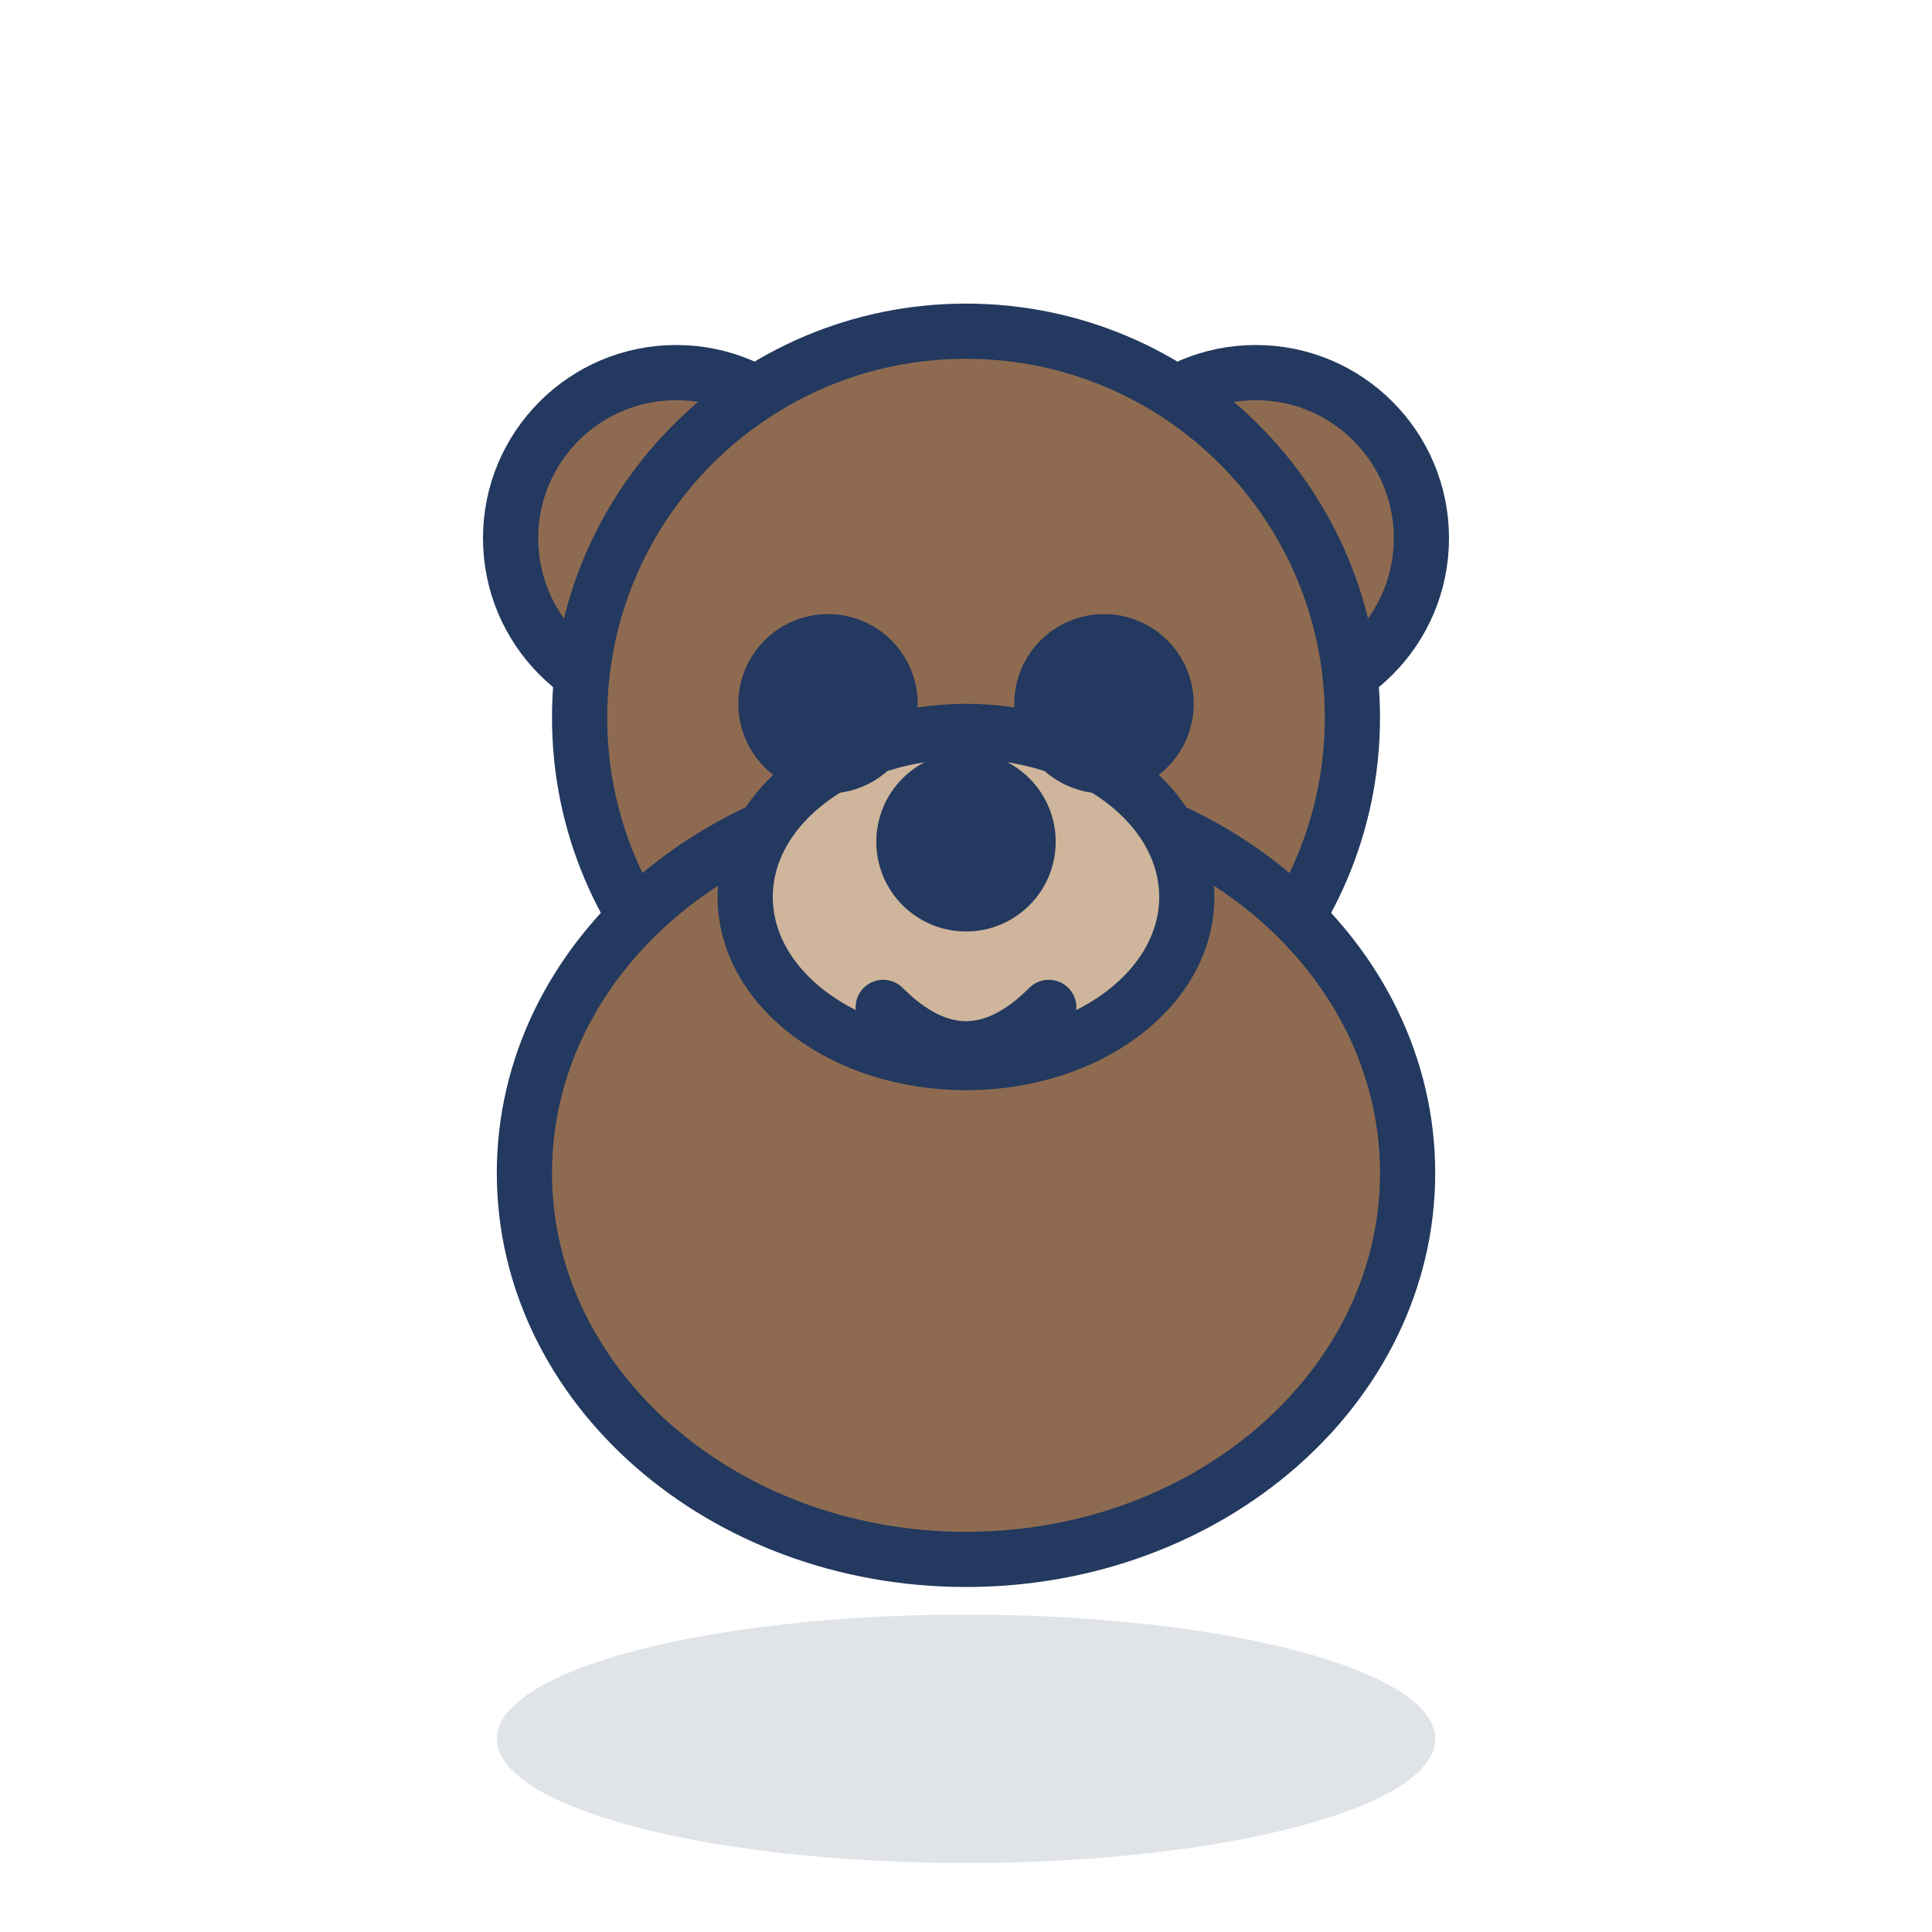
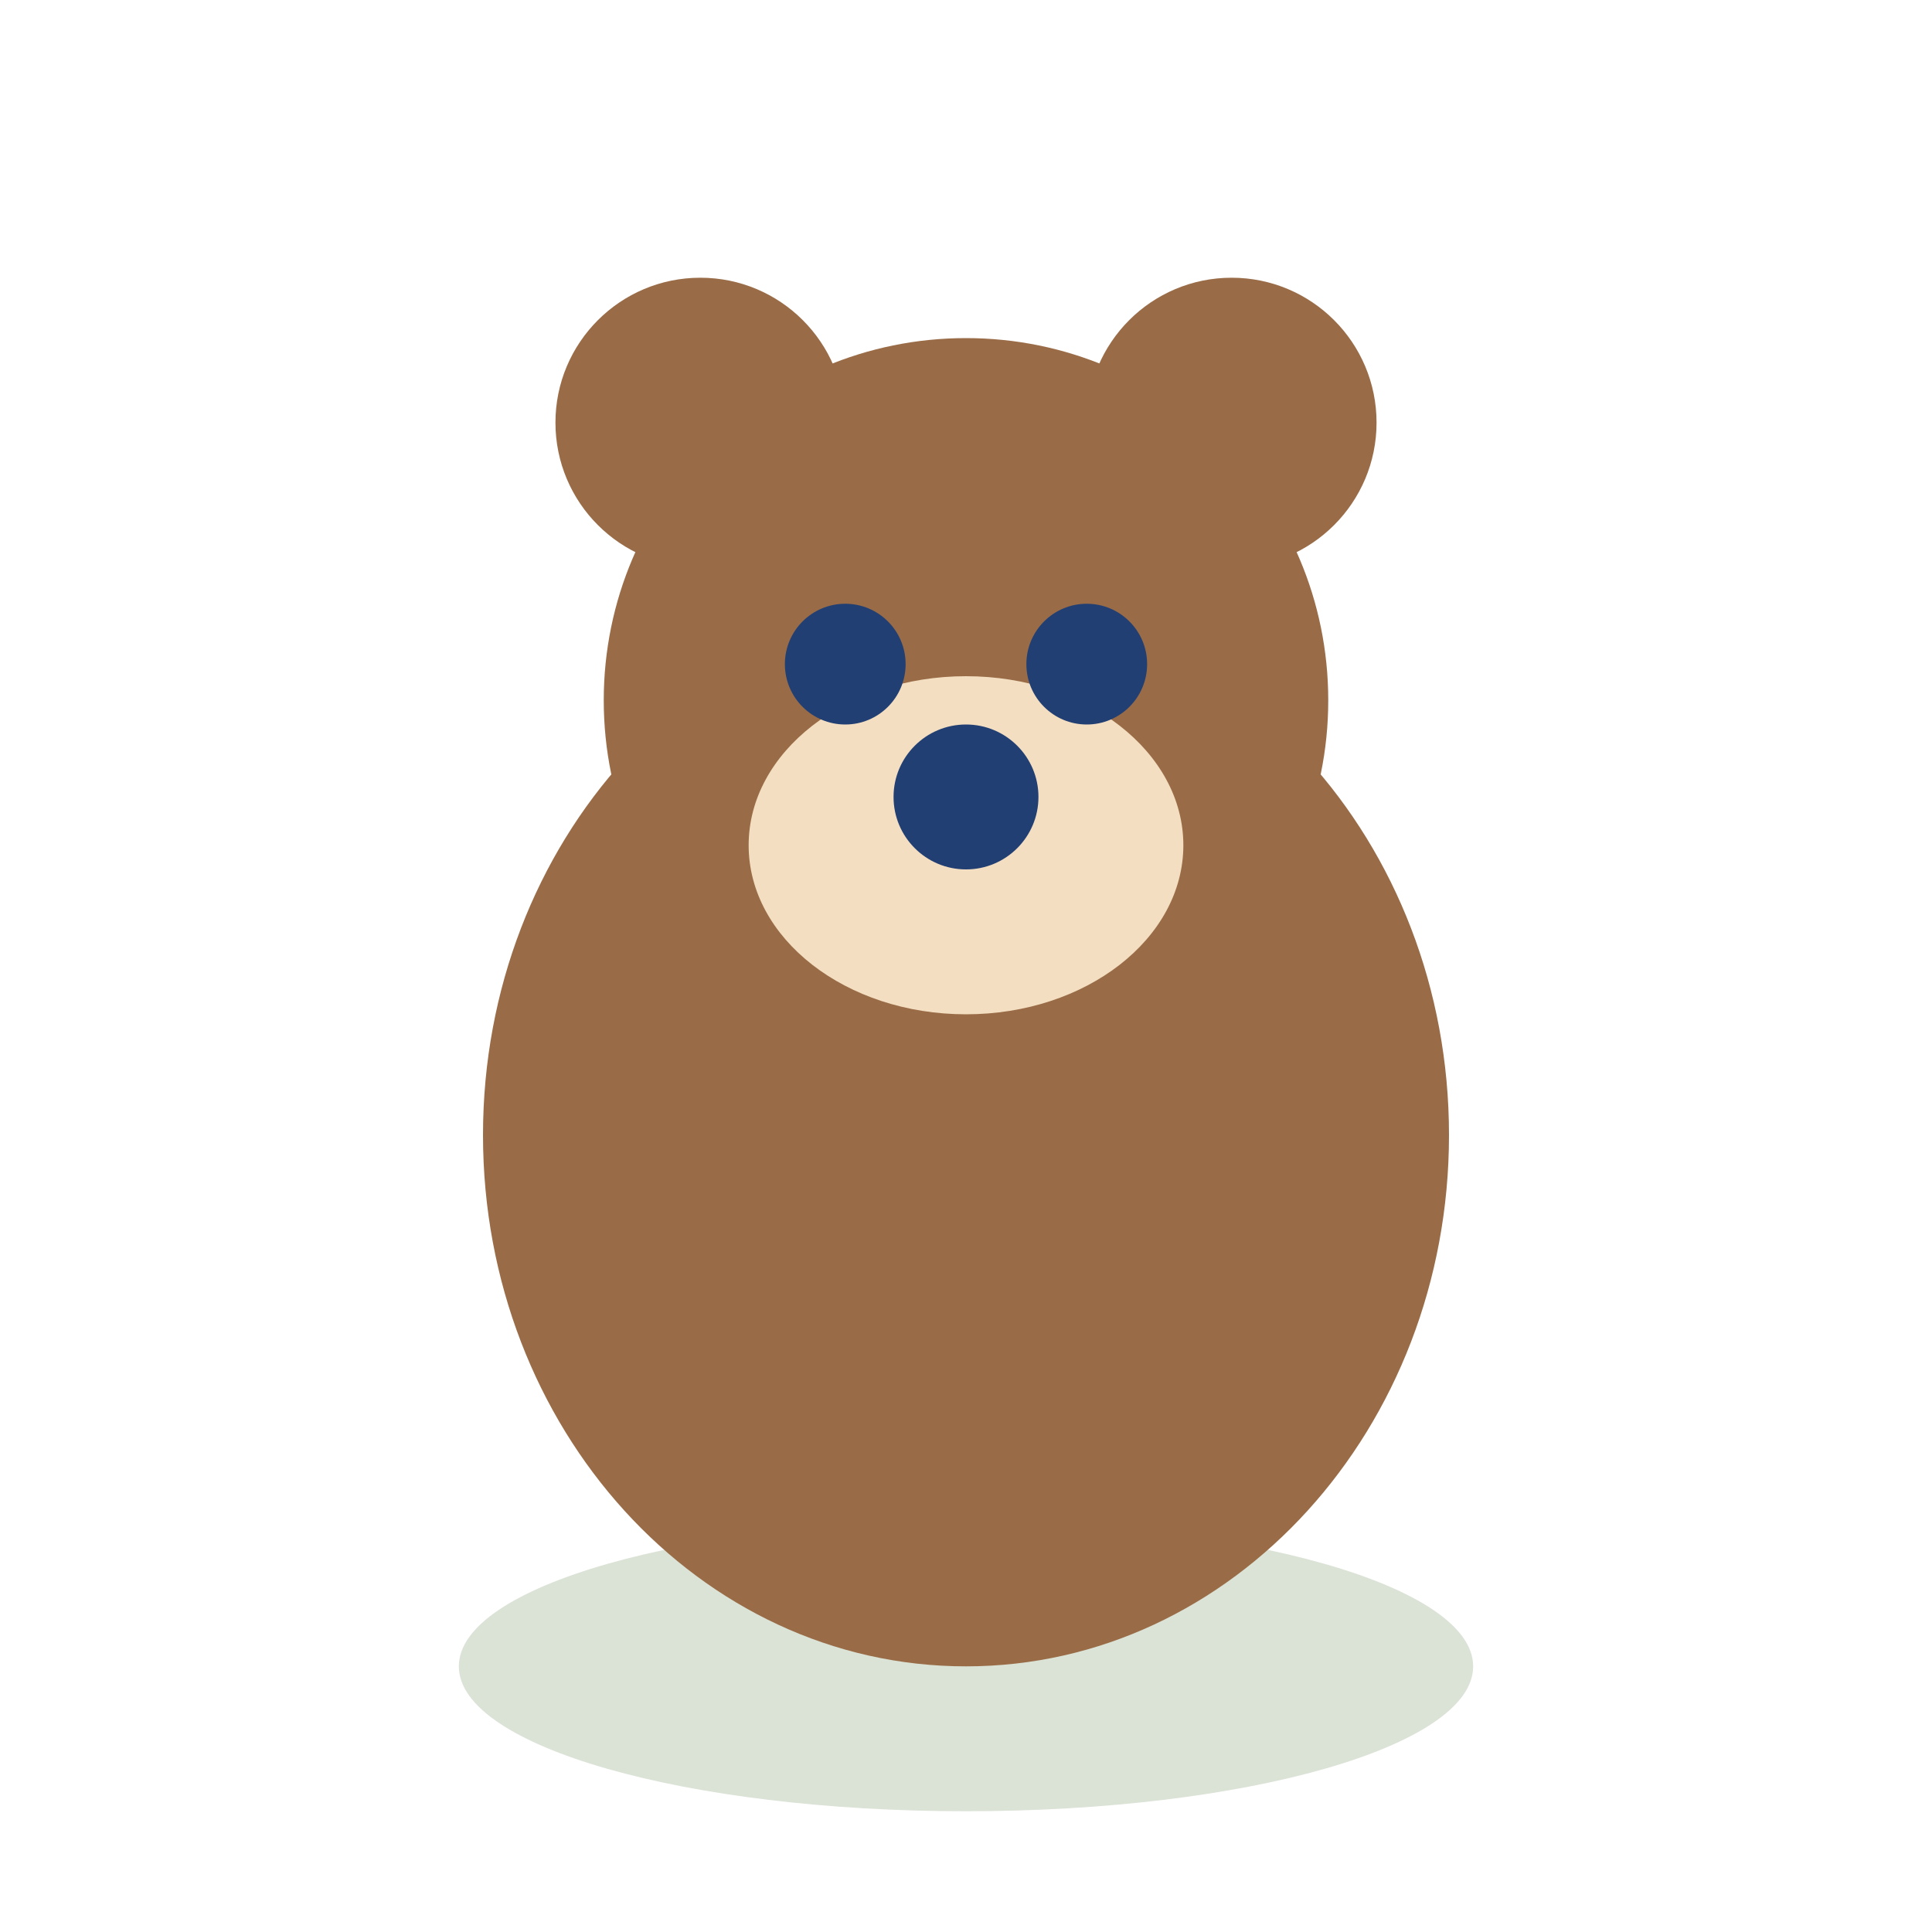
- <svg xmlns="http://www.w3.org/2000/svg" viewBox="0 0 140 140">
-   <ellipse cx="70" cy="126" rx="34" ry="9" fill="rgba(35,57,95,0.14)" />
-   <g stroke="#23395f" stroke-width="4" stroke-linecap="round" stroke-linejoin="round">
-     <circle cx="49" cy="39" r="12" fill="#8e6b50" />
-     <circle cx="91" cy="39" r="12" fill="#8e6b50" />
-     <circle cx="70" cy="52" r="28" fill="#8e6b50" />
-     <ellipse cx="70" cy="85" rx="32" ry="28" fill="#8e6b50" />
-     <ellipse cx="70" cy="65" rx="16" ry="12" fill="#cfb59b" />
-     <circle cx="60" cy="51" r="4.5" fill="#23395f" />
-     <circle cx="80" cy="51" r="4.5" fill="#23395f" />
-     <circle cx="70" cy="61" r="4.5" fill="#23395f" />
-     <path d="M64 73c4 4 8 4 12 0" fill="none" />
-   </g>
+ <svg xmlns="http://www.w3.org/2000/svg" viewBox="0 0 160 160">
+   <ellipse cx="80" cy="138" rx="42" ry="12" fill="#5b7a43" opacity=".22" />
+   <ellipse cx="80" cy="94" rx="40" ry="44" fill="#996c47" />
+   <circle cx="80" cy="58" r="30" fill="#996c47" />
+   <circle cx="58" cy="35" r="12" fill="#996c47" />
+   <circle cx="102" cy="35" r="12" fill="#996c47" />
+   <ellipse cx="80" cy="70" rx="18" ry="14" fill="#f3dec1" />
+   <circle cx="70" cy="55" r="5" fill="#223f73" />
+   <circle cx="90" cy="55" r="5" fill="#223f73" />
+   <circle cx="80" cy="66" r="6" fill="#223f73" />
</svg>
